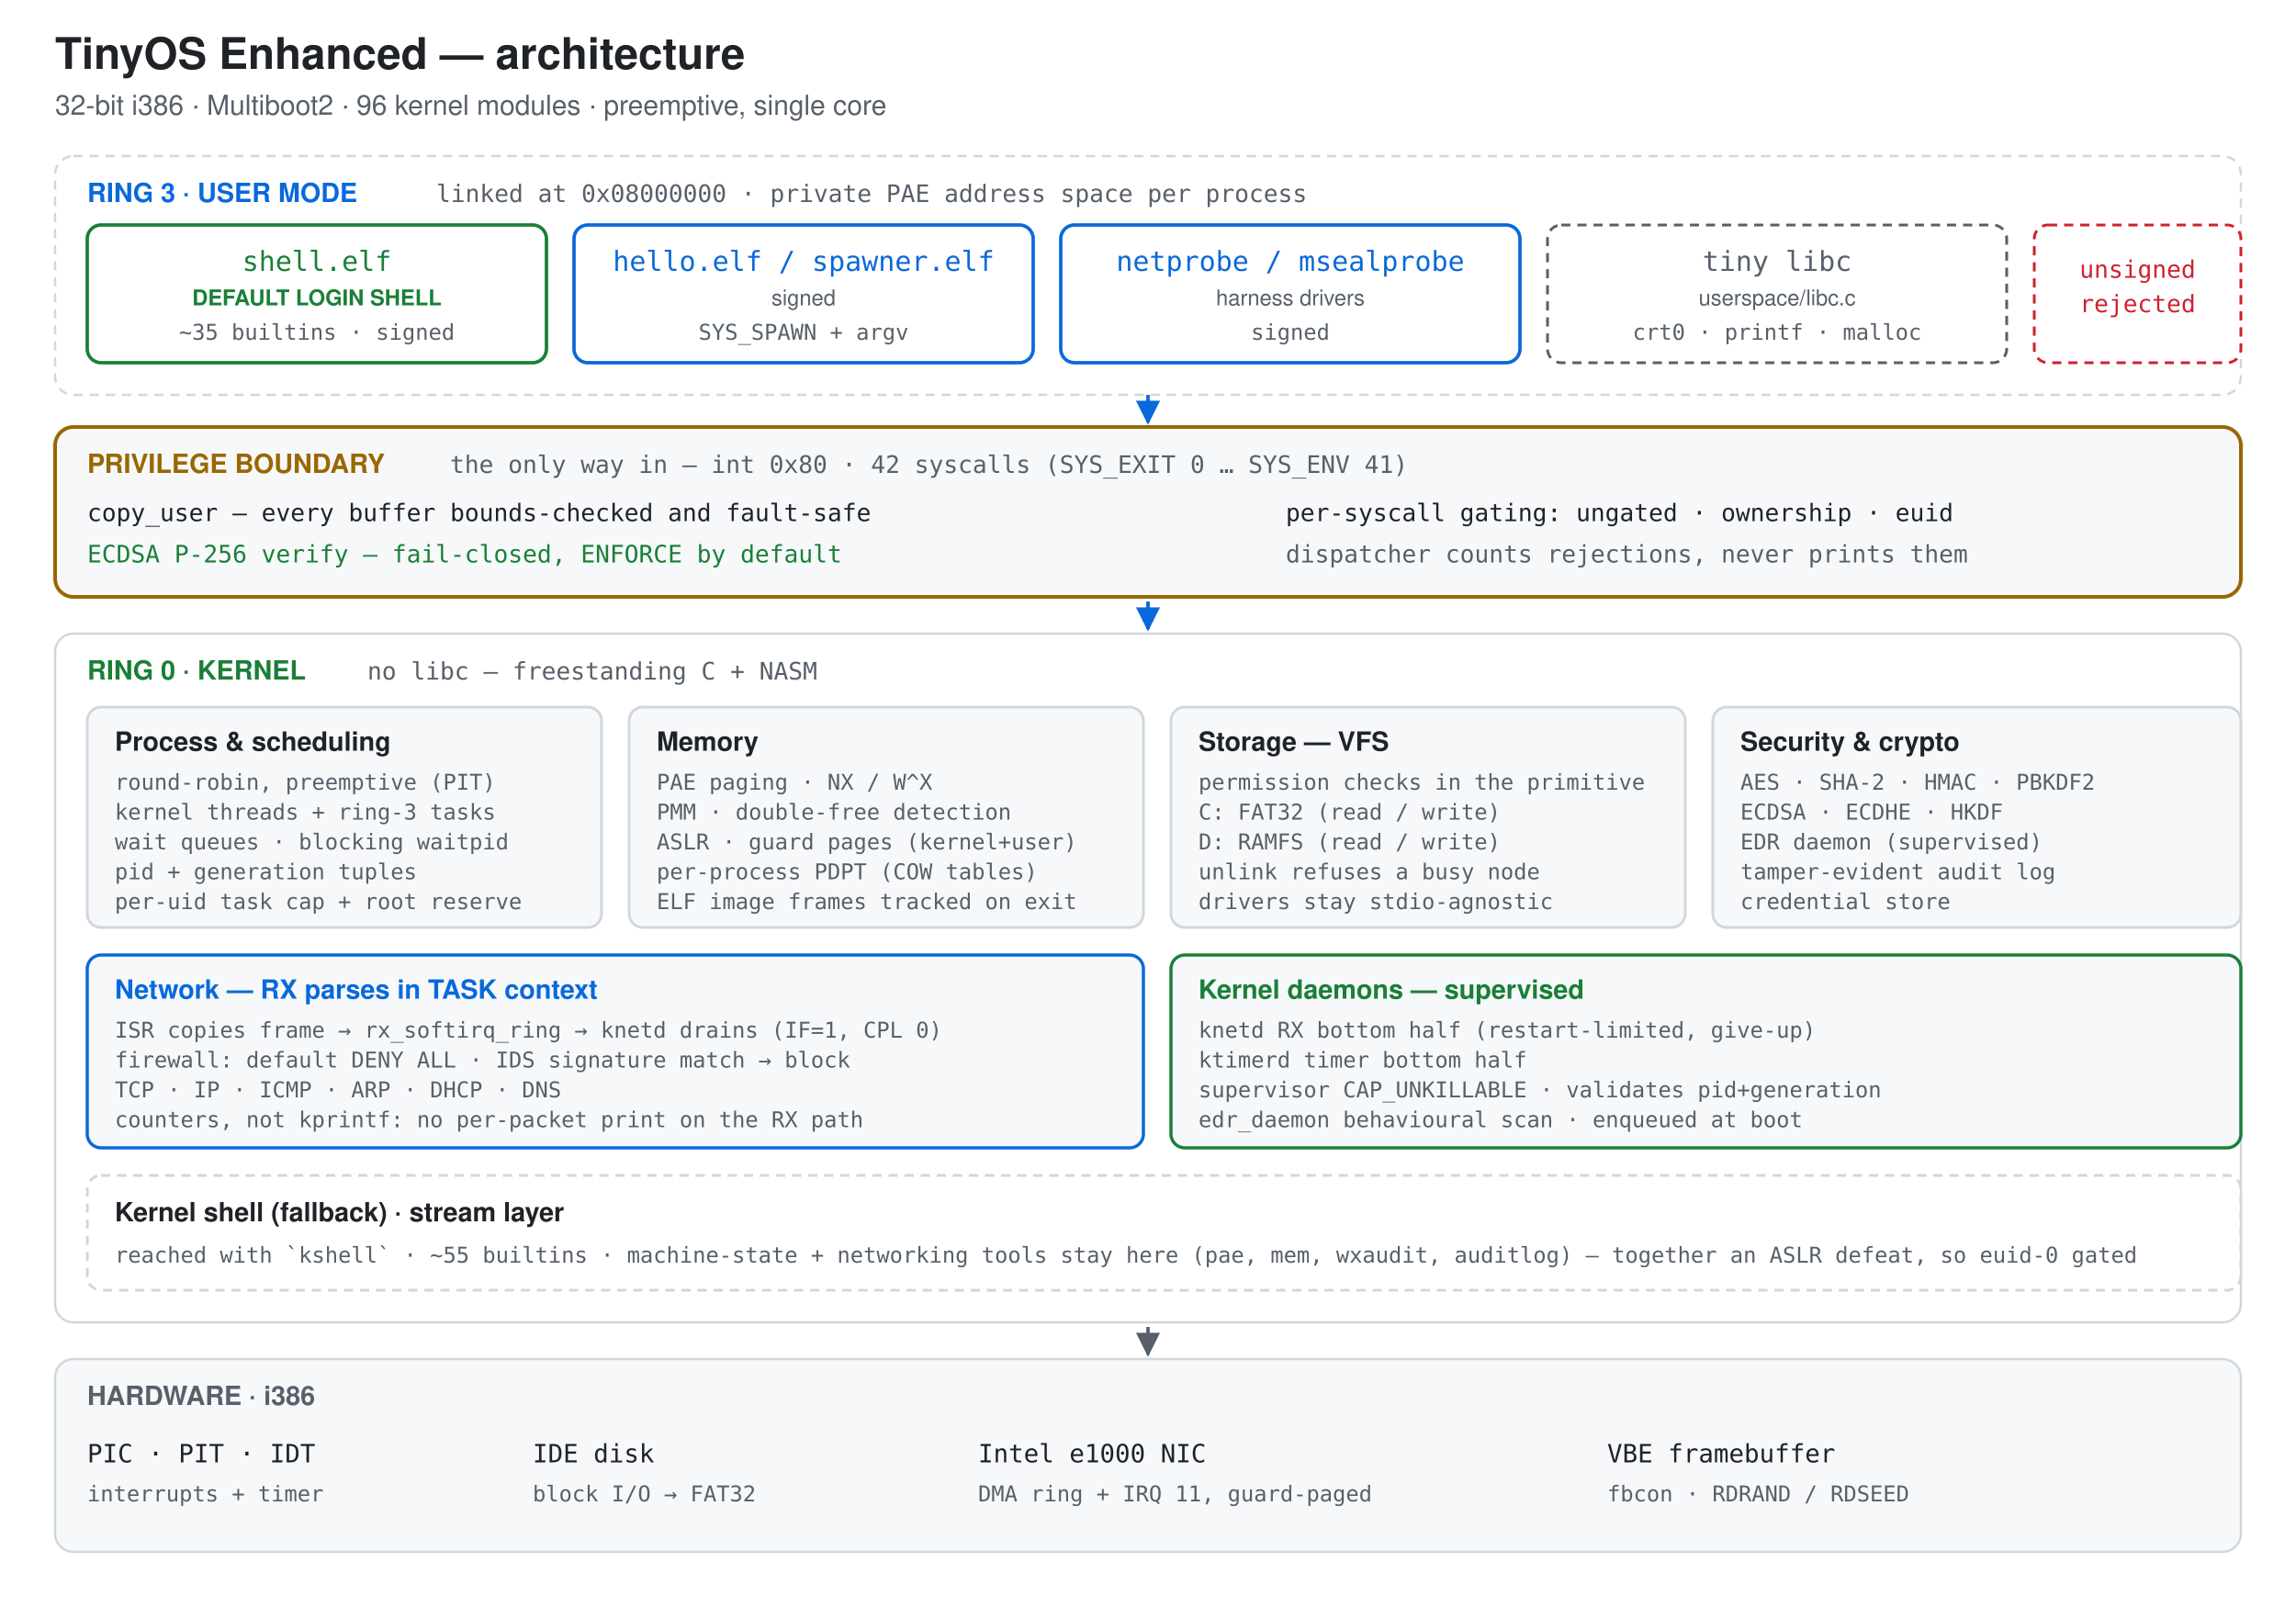
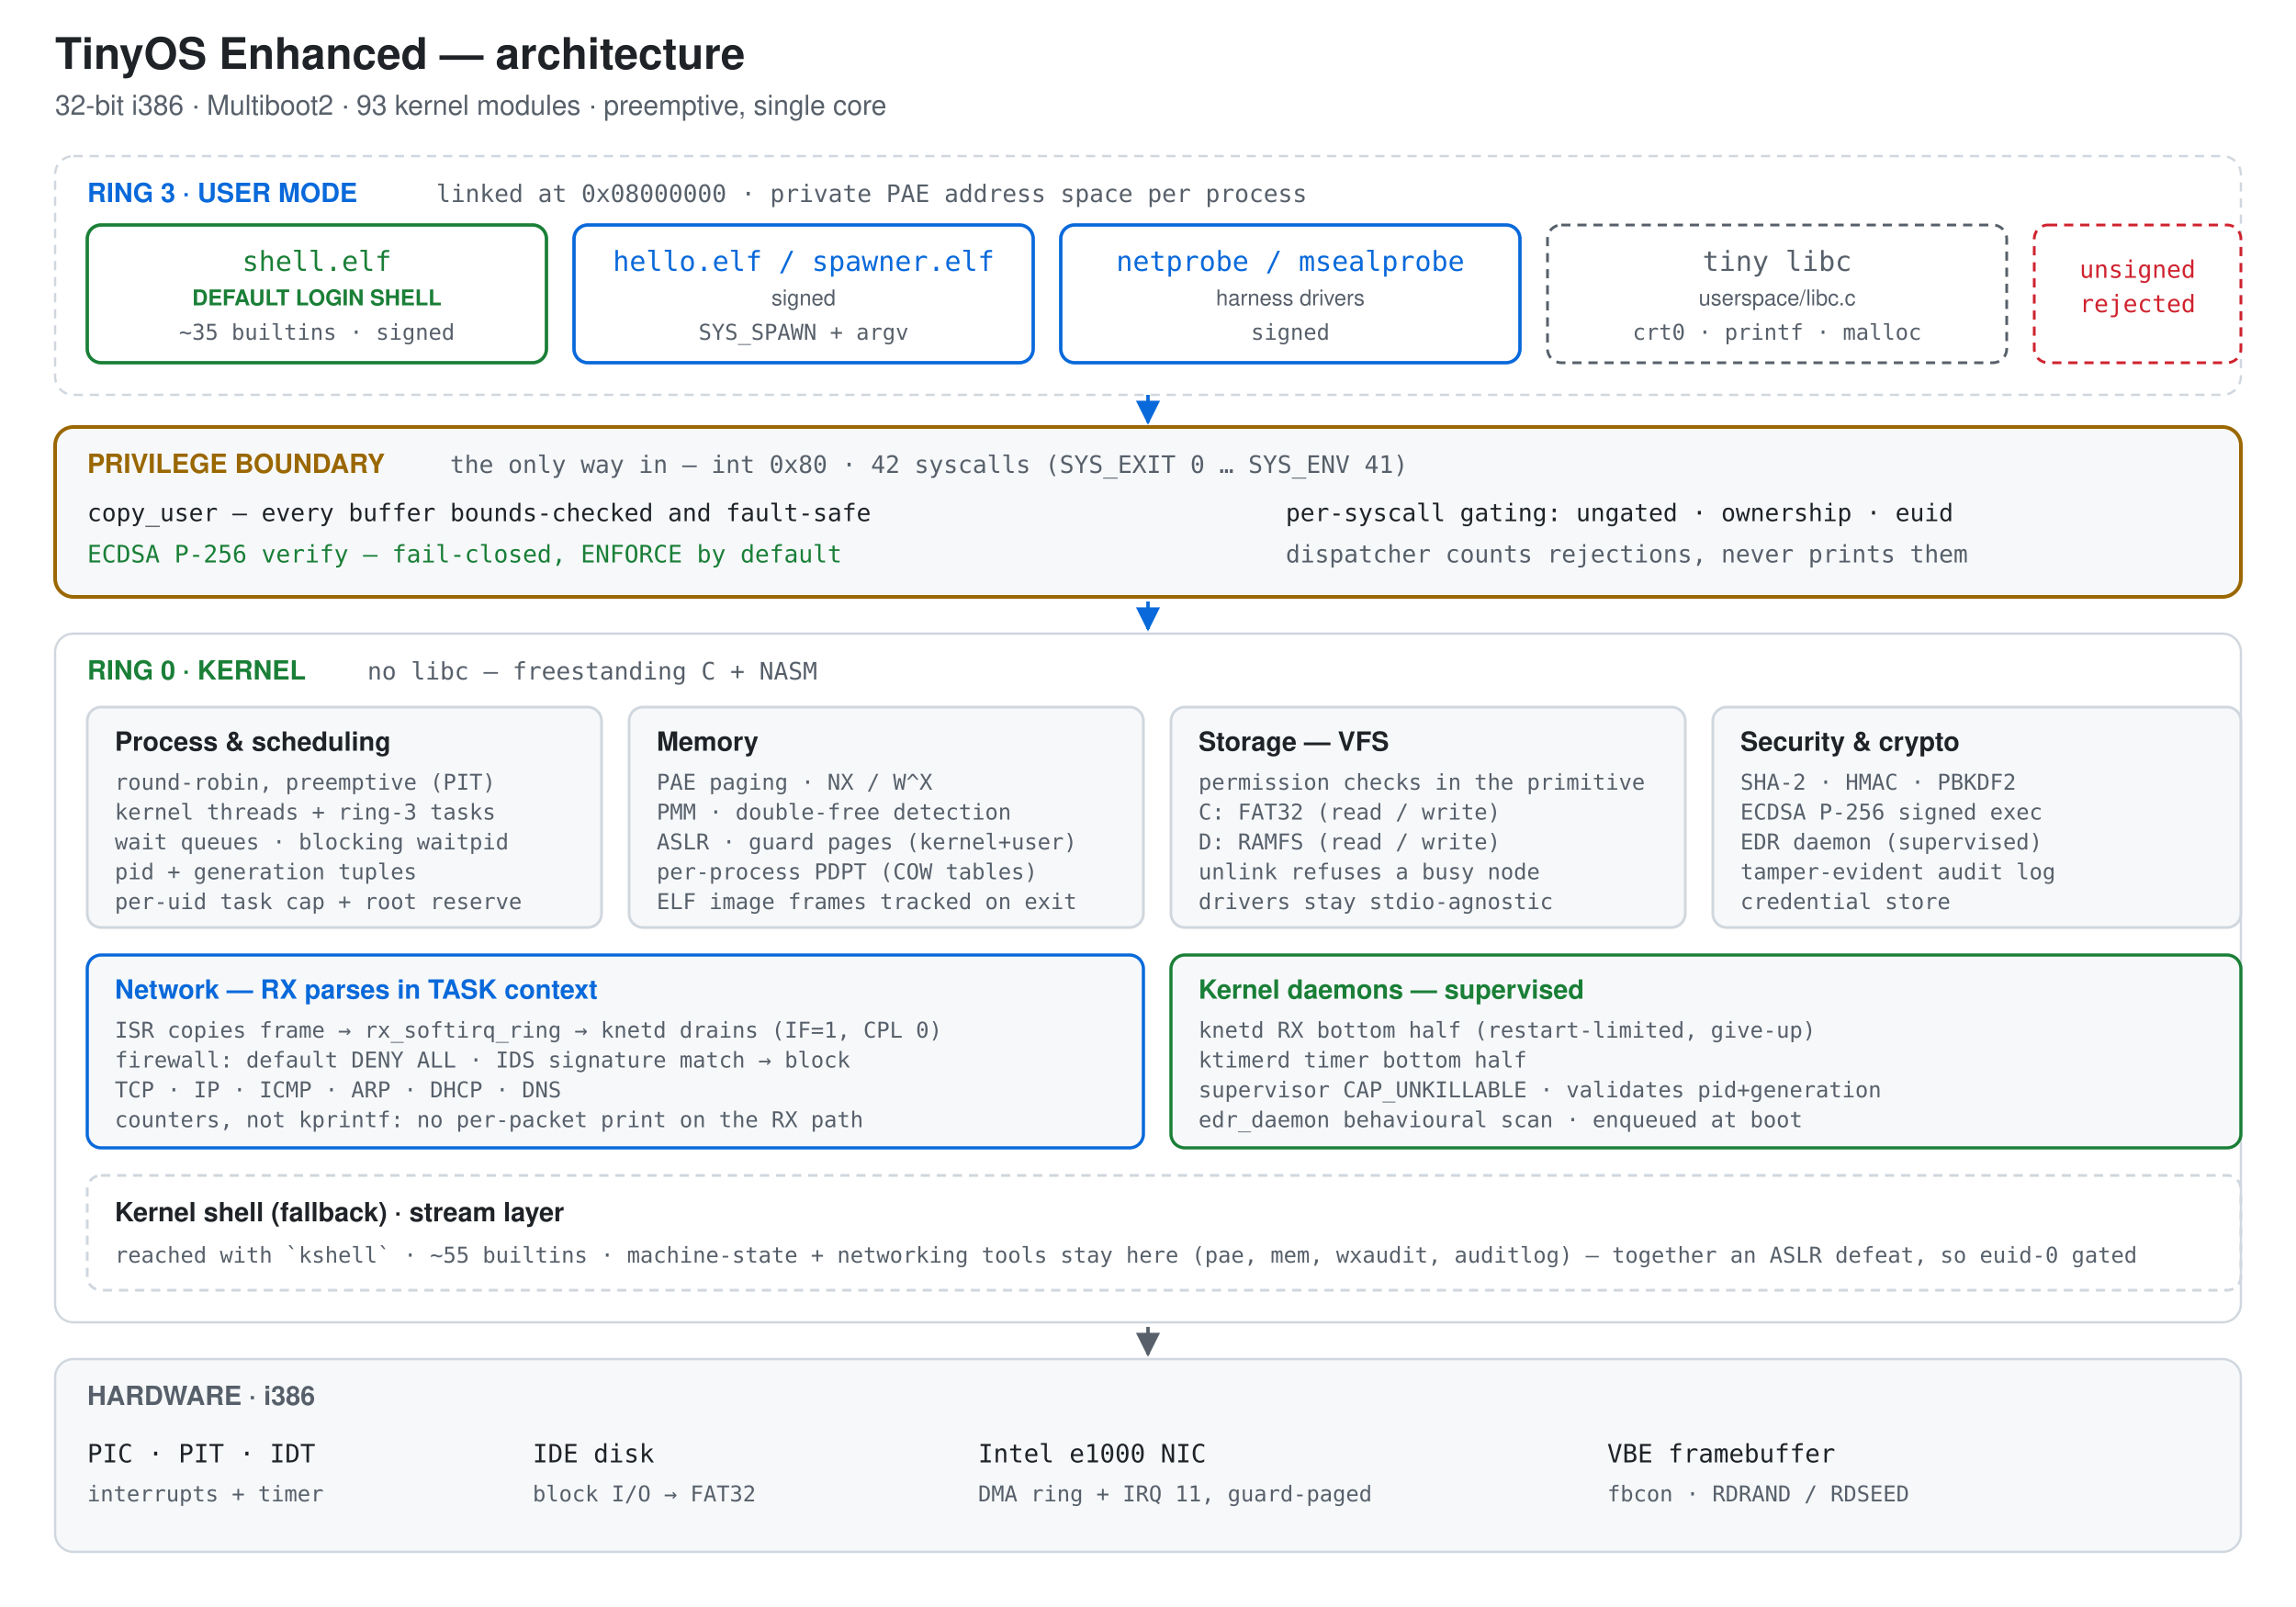
<svg xmlns="http://www.w3.org/2000/svg" viewBox="0 0 1000 700" width="1000" height="700" role="img" aria-label="TinyOS Enhanced architecture. Ring-3 user processes -- including the default login shell -- reach the kernel only through the int 0x80 privilege boundary, where copy_user validates every buffer and ECDSA P-256 verification gates every ELF load fail-closed; unsigned binaries are rejected there. Below it the ring-0 kernel provides process scheduling and supervised kernel daemons, PAE memory protection, a VFS over FAT32 and RAMFS (both read/write), and a TCP/IP stack whose receive path parses in task context behind a default-deny firewall and IDS, all driving i386 hardware.">
  <defs>
    <marker id="a" viewBox="0 0 10 10" refX="9" refY="5" markerWidth="7" markerHeight="7" orient="auto-start-reverse">
      <path d="M0 0 L10 5 L0 10 z" fill="#57606a" />
    </marker>
    <marker id="ag" viewBox="0 0 10 10" refX="9" refY="5" markerWidth="7" markerHeight="7" orient="auto-start-reverse">
      <path d="M0 0 L10 5 L0 10 z" fill="#1a7f37" />
    </marker>
    <marker id="ad" viewBox="0 0 10 10" refX="9" refY="5" markerWidth="7" markerHeight="7" orient="auto-start-reverse">
      <path d="M0 0 L10 5 L0 10 z" fill="#cf222e" />
    </marker>
    <marker id="ab" viewBox="0 0 10 10" refX="9" refY="5" markerWidth="7" markerHeight="7" orient="auto-start-reverse">
      <path d="M0 0 L10 5 L0 10 z" fill="#0969da" />
    </marker>
  </defs>
  <rect width="1000" height="700" fill="#ffffff" />
  <text x="24" y="30" font-family="-apple-system,BlinkMacSystemFont,Segoe UI,Helvetica,Arial,sans-serif" font-size="19" font-weight="700" fill="#1f2328">TinyOS Enhanced — architecture</text>
-   <text x="24" y="50" font-family="-apple-system,BlinkMacSystemFont,Segoe UI,Helvetica,Arial,sans-serif" font-size="12" fill="#57606a">32-bit i386 · Multiboot2 · 96 kernel modules · preemptive, single core</text>
+   <text x="24" y="50" font-family="-apple-system,BlinkMacSystemFont,Segoe UI,Helvetica,Arial,sans-serif" font-size="12" fill="#57606a">32-bit i386 · Multiboot2 · 93 kernel modules · preemptive, single core</text>
  <rect x="24" y="68" width="952" height="104" rx="8" fill="none" stroke="#d0d7de" stroke-width="1" stroke-dasharray="4 3" />
  <text x="38" y="88" font-family="-apple-system,BlinkMacSystemFont,Segoe UI,Helvetica,Arial,sans-serif" font-size="11.5" font-weight="700" fill="#0969da">RING 3 · USER MODE</text>
  <text x="190" y="88" font-family="ui-monospace,SFMono-Regular,Menlo,monospace" font-size="10.5" fill="#57606a">linked at 0x08000000 · private PAE address space per process</text>
  <rect x="38" y="98" width="200" height="60" rx="6" fill="none" stroke="#1a7f37" stroke-width="1.5" />
  <text x="138" y="118" text-anchor="middle" font-family="ui-monospace,SFMono-Regular,Menlo,monospace" font-size="12" fill="#1a7f37">shell.elf</text>
  <text x="138" y="133" text-anchor="middle" font-family="-apple-system,BlinkMacSystemFont,Segoe UI,Helvetica,Arial,sans-serif" font-size="9.5" font-weight="700" fill="#1a7f37">DEFAULT LOGIN SHELL</text>
  <text x="138" y="148" text-anchor="middle" font-family="ui-monospace,SFMono-Regular,Menlo,monospace" font-size="9.5" fill="#57606a">~35 builtins · signed</text>
  <rect x="250" y="98" width="200" height="60" rx="6" fill="none" stroke="#0969da" stroke-width="1.5" />
  <text x="350" y="118" text-anchor="middle" font-family="ui-monospace,SFMono-Regular,Menlo,monospace" font-size="12" fill="#0969da">hello.elf / spawner.elf</text>
  <text x="350" y="133" text-anchor="middle" font-family="-apple-system,BlinkMacSystemFont,Segoe UI,Helvetica,Arial,sans-serif" font-size="9.5" fill="#57606a">signed</text>
  <text x="350" y="148" text-anchor="middle" font-family="ui-monospace,SFMono-Regular,Menlo,monospace" font-size="9.5" fill="#57606a">SYS_SPAWN + argv</text>
  <rect x="462" y="98" width="200" height="60" rx="6" fill="none" stroke="#0969da" stroke-width="1.5" />
  <text x="562" y="118" text-anchor="middle" font-family="ui-monospace,SFMono-Regular,Menlo,monospace" font-size="12" fill="#0969da">netprobe / msealprobe</text>
  <text x="562" y="133" text-anchor="middle" font-family="-apple-system,BlinkMacSystemFont,Segoe UI,Helvetica,Arial,sans-serif" font-size="9.5" fill="#57606a">harness drivers</text>
  <text x="562" y="148" text-anchor="middle" font-family="ui-monospace,SFMono-Regular,Menlo,monospace" font-size="9.5" fill="#57606a">signed</text>
  <rect x="674" y="98" width="200" height="60" rx="6" fill="none" stroke="#57606a" stroke-width="1.2" stroke-dasharray="4 3" />
  <text x="774" y="118" text-anchor="middle" font-family="ui-monospace,SFMono-Regular,Menlo,monospace" font-size="12" fill="#57606a">tiny libc</text>
  <text x="774" y="133" text-anchor="middle" font-family="-apple-system,BlinkMacSystemFont,Segoe UI,Helvetica,Arial,sans-serif" font-size="9.5" fill="#57606a">userspace/libc.c</text>
  <text x="774" y="148" text-anchor="middle" font-family="ui-monospace,SFMono-Regular,Menlo,monospace" font-size="9.5" fill="#57606a">crt0 · printf · malloc</text>
  <rect x="886" y="98" width="90" height="60" rx="6" fill="none" stroke="#cf222e" stroke-width="1.2" stroke-dasharray="4 3" />
  <text x="931" y="121" text-anchor="middle" font-family="ui-monospace,SFMono-Regular,Menlo,monospace" font-size="10.5" fill="#cf222e">unsigned</text>
  <text x="931" y="136" text-anchor="middle" font-family="ui-monospace,SFMono-Regular,Menlo,monospace" font-size="10.5" fill="#cf222e">rejected</text>
  <rect x="24" y="186" width="952" height="74" rx="8" fill="#f6f8fa" stroke="#9a6700" stroke-width="1.6" />
  <text x="38" y="206" font-family="-apple-system,BlinkMacSystemFont,Segoe UI,Helvetica,Arial,sans-serif" font-size="11.5" font-weight="700" fill="#9a6700">PRIVILEGE BOUNDARY</text>
  <text x="196" y="206" font-family="ui-monospace,SFMono-Regular,Menlo,monospace" font-size="10.5" fill="#57606a">the only way in — int 0x80 · 42 syscalls (SYS_EXIT 0 … SYS_ENV 41)</text>
  <text x="38" y="227" font-family="ui-monospace,SFMono-Regular,Menlo,monospace" font-size="10.5" fill="#1f2328">copy_user — every buffer bounds-checked and fault-safe</text>
  <text x="38" y="245" font-family="ui-monospace,SFMono-Regular,Menlo,monospace" font-size="10.5" fill="#1a7f37">ECDSA P-256 verify — fail-closed, ENFORCE by default</text>
  <text x="560" y="227" font-family="ui-monospace,SFMono-Regular,Menlo,monospace" font-size="10.5" fill="#1f2328">per-syscall gating: ungated · ownership · euid</text>
  <text x="560" y="245" font-family="ui-monospace,SFMono-Regular,Menlo,monospace" font-size="10.5" fill="#57606a">dispatcher counts rejections, never prints them</text>
  <line x1="500" y1="172" x2="500" y2="184" stroke="#0969da" stroke-width="1.5" marker-end="url(#ab)" />
  <line x1="500" y1="262" x2="500" y2="274" stroke="#0969da" stroke-width="1.5" marker-end="url(#ab)" />
  <rect x="24" y="276" width="952" height="300" rx="8" fill="none" stroke="#d0d7de" stroke-width="1" />
  <text x="38" y="296" font-family="-apple-system,BlinkMacSystemFont,Segoe UI,Helvetica,Arial,sans-serif" font-size="11.5" font-weight="700" fill="#1a7f37">RING 0 · KERNEL</text>
  <text x="160" y="296" font-family="ui-monospace,SFMono-Regular,Menlo,monospace" font-size="10.5" fill="#57606a">no libc — freestanding C + NASM</text>
  <rect x="38" y="308" width="224" height="96" rx="6" fill="#f6f8fa" stroke="#d0d7de" stroke-width="1.2" />
  <text x="50" y="327" font-family="-apple-system,BlinkMacSystemFont,Segoe UI,Helvetica,Arial,sans-serif" font-size="11.5" font-weight="700" fill="#1f2328">Process &amp; scheduling</text>
  <text x="50" y="344" font-family="ui-monospace,SFMono-Regular,Menlo,monospace" font-size="9.5" fill="#57606a">round-robin, preemptive (PIT)</text>
  <text x="50" y="357" font-family="ui-monospace,SFMono-Regular,Menlo,monospace" font-size="9.5" fill="#57606a">kernel threads + ring-3 tasks</text>
  <text x="50" y="370" font-family="ui-monospace,SFMono-Regular,Menlo,monospace" font-size="9.5" fill="#57606a">wait queues · blocking waitpid</text>
  <text x="50" y="383" font-family="ui-monospace,SFMono-Regular,Menlo,monospace" font-size="9.5" fill="#57606a">pid + generation tuples</text>
  <text x="50" y="396" font-family="ui-monospace,SFMono-Regular,Menlo,monospace" font-size="9.5" fill="#57606a">per-uid task cap + root reserve</text>
  <rect x="274" y="308" width="224" height="96" rx="6" fill="#f6f8fa" stroke="#d0d7de" stroke-width="1.2" />
  <text x="286" y="327" font-family="-apple-system,BlinkMacSystemFont,Segoe UI,Helvetica,Arial,sans-serif" font-size="11.5" font-weight="700" fill="#1f2328">Memory</text>
  <text x="286" y="344" font-family="ui-monospace,SFMono-Regular,Menlo,monospace" font-size="9.5" fill="#57606a">PAE paging · NX / W^X</text>
  <text x="286" y="357" font-family="ui-monospace,SFMono-Regular,Menlo,monospace" font-size="9.5" fill="#57606a">PMM · double-free detection</text>
  <text x="286" y="370" font-family="ui-monospace,SFMono-Regular,Menlo,monospace" font-size="9.5" fill="#57606a">ASLR · guard pages (kernel+user)</text>
  <text x="286" y="383" font-family="ui-monospace,SFMono-Regular,Menlo,monospace" font-size="9.5" fill="#57606a">per-process PDPT (COW tables)</text>
  <text x="286" y="396" font-family="ui-monospace,SFMono-Regular,Menlo,monospace" font-size="9.5" fill="#57606a">ELF image frames tracked on exit</text>
  <rect x="510" y="308" width="224" height="96" rx="6" fill="#f6f8fa" stroke="#d0d7de" stroke-width="1.2" />
  <text x="522" y="327" font-family="-apple-system,BlinkMacSystemFont,Segoe UI,Helvetica,Arial,sans-serif" font-size="11.5" font-weight="700" fill="#1f2328">Storage — VFS</text>
  <text x="522" y="344" font-family="ui-monospace,SFMono-Regular,Menlo,monospace" font-size="9.5" fill="#57606a">permission checks in the primitive</text>
  <text x="522" y="357" font-family="ui-monospace,SFMono-Regular,Menlo,monospace" font-size="9.5" fill="#57606a">C:  FAT32   (read / write)</text>
  <text x="522" y="370" font-family="ui-monospace,SFMono-Regular,Menlo,monospace" font-size="9.5" fill="#57606a">D:  RAMFS   (read / write)</text>
  <text x="522" y="383" font-family="ui-monospace,SFMono-Regular,Menlo,monospace" font-size="9.5" fill="#57606a">unlink refuses a busy node</text>
  <text x="522" y="396" font-family="ui-monospace,SFMono-Regular,Menlo,monospace" font-size="9.5" fill="#57606a">drivers stay stdio-agnostic</text>
  <rect x="746" y="308" width="230" height="96" rx="6" fill="#f6f8fa" stroke="#d0d7de" stroke-width="1.2" />
  <text x="758" y="327" font-family="-apple-system,BlinkMacSystemFont,Segoe UI,Helvetica,Arial,sans-serif" font-size="11.5" font-weight="700" fill="#1f2328">Security &amp; crypto</text>
-   <text x="758" y="344" font-family="ui-monospace,SFMono-Regular,Menlo,monospace" font-size="9.5" fill="#57606a">AES · SHA-2 · HMAC · PBKDF2</text>
-   <text x="758" y="357" font-family="ui-monospace,SFMono-Regular,Menlo,monospace" font-size="9.5" fill="#57606a">ECDSA · ECDHE · HKDF</text>
+   <text x="758" y="344" font-family="ui-monospace,SFMono-Regular,Menlo,monospace" font-size="9.5" fill="#57606a">SHA-2 · HMAC · PBKDF2</text>
+   <text x="758" y="357" font-family="ui-monospace,SFMono-Regular,Menlo,monospace" font-size="9.5" fill="#57606a">ECDSA P-256 signed exec</text>
  <text x="758" y="370" font-family="ui-monospace,SFMono-Regular,Menlo,monospace" font-size="9.5" fill="#57606a">EDR daemon (supervised)</text>
  <text x="758" y="383" font-family="ui-monospace,SFMono-Regular,Menlo,monospace" font-size="9.5" fill="#57606a">tamper-evident audit log</text>
  <text x="758" y="396" font-family="ui-monospace,SFMono-Regular,Menlo,monospace" font-size="9.5" fill="#57606a">credential store</text>
  <rect x="38" y="416" width="460" height="84" rx="6" fill="#f6f8fa" stroke="#0969da" stroke-width="1.4" />
  <text x="50" y="435" font-family="-apple-system,BlinkMacSystemFont,Segoe UI,Helvetica,Arial,sans-serif" font-size="11.5" font-weight="700" fill="#0969da">Network — RX parses in TASK context</text>
  <text x="50" y="452" font-family="ui-monospace,SFMono-Regular,Menlo,monospace" font-size="9.5" fill="#57606a">ISR copies frame → rx_softirq_ring → knetd drains (IF=1, CPL 0)</text>
  <text x="50" y="465" font-family="ui-monospace,SFMono-Regular,Menlo,monospace" font-size="9.5" fill="#57606a">firewall: default DENY ALL · IDS signature match → block</text>
  <text x="50" y="478" font-family="ui-monospace,SFMono-Regular,Menlo,monospace" font-size="9.5" fill="#57606a">TCP · IP · ICMP · ARP · DHCP · DNS</text>
  <text x="50" y="491" font-family="ui-monospace,SFMono-Regular,Menlo,monospace" font-size="9.5" fill="#57606a">counters, not kprintf: no per-packet print on the RX path</text>
  <rect x="510" y="416" width="466" height="84" rx="6" fill="#f6f8fa" stroke="#1a7f37" stroke-width="1.4" />
  <text x="522" y="435" font-family="-apple-system,BlinkMacSystemFont,Segoe UI,Helvetica,Arial,sans-serif" font-size="11.5" font-weight="700" fill="#1a7f37">Kernel daemons — supervised</text>
  <text x="522" y="452" font-family="ui-monospace,SFMono-Regular,Menlo,monospace" font-size="9.5" fill="#57606a">knetd     RX bottom half     (restart-limited, give-up)</text>
  <text x="522" y="465" font-family="ui-monospace,SFMono-Regular,Menlo,monospace" font-size="9.5" fill="#57606a">ktimerd   timer bottom half</text>
  <text x="522" y="478" font-family="ui-monospace,SFMono-Regular,Menlo,monospace" font-size="9.5" fill="#57606a">supervisor  CAP_UNKILLABLE · validates pid+generation</text>
  <text x="522" y="491" font-family="ui-monospace,SFMono-Regular,Menlo,monospace" font-size="9.5" fill="#57606a">edr_daemon  behavioural scan · enqueued at boot</text>
  <rect x="38" y="512" width="938" height="50" rx="6" fill="none" stroke="#d0d7de" stroke-width="1.2" stroke-dasharray="4 3" />
  <text x="50" y="532" font-family="-apple-system,BlinkMacSystemFont,Segoe UI,Helvetica,Arial,sans-serif" font-size="11.5" font-weight="700" fill="#1f2328">Kernel shell (fallback) · stream layer</text>
  <text x="50" y="550" font-family="ui-monospace,SFMono-Regular,Menlo,monospace" font-size="9.5" fill="#57606a">reached with `kshell` · ~55 builtins · machine-state + networking tools stay here (pae, mem, wxaudit, auditlog) — together an ASLR defeat, so euid-0 gated</text>
  <line x1="500" y1="578" x2="500" y2="590" stroke="#57606a" stroke-width="1.5" marker-end="url(#a)" />
  <rect x="24" y="592" width="952" height="84" rx="8" fill="#f6f8fa" stroke="#d0d7de" stroke-width="1" />
  <text x="38" y="612" font-family="-apple-system,BlinkMacSystemFont,Segoe UI,Helvetica,Arial,sans-serif" font-size="11.5" font-weight="700" fill="#57606a">HARDWARE · i386</text>
  <text x="38" y="637" font-family="ui-monospace,SFMono-Regular,Menlo,monospace" font-size="11" fill="#1f2328">PIC · PIT · IDT</text>
  <text x="38" y="654" font-family="ui-monospace,SFMono-Regular,Menlo,monospace" font-size="9.5" fill="#57606a">interrupts + timer</text>
  <text x="232" y="637" font-family="ui-monospace,SFMono-Regular,Menlo,monospace" font-size="11" fill="#1f2328">IDE disk</text>
  <text x="232" y="654" font-family="ui-monospace,SFMono-Regular,Menlo,monospace" font-size="9.5" fill="#57606a">block I/O → FAT32</text>
  <text x="426" y="637" font-family="ui-monospace,SFMono-Regular,Menlo,monospace" font-size="11" fill="#1f2328">Intel e1000 NIC</text>
  <text x="426" y="654" font-family="ui-monospace,SFMono-Regular,Menlo,monospace" font-size="9.5" fill="#57606a">DMA ring + IRQ 11, guard-paged</text>
  <text x="700" y="637" font-family="ui-monospace,SFMono-Regular,Menlo,monospace" font-size="11" fill="#1f2328">VBE framebuffer</text>
  <text x="700" y="654" font-family="ui-monospace,SFMono-Regular,Menlo,monospace" font-size="9.5" fill="#57606a">fbcon · RDRAND / RDSEED</text>
</svg>
